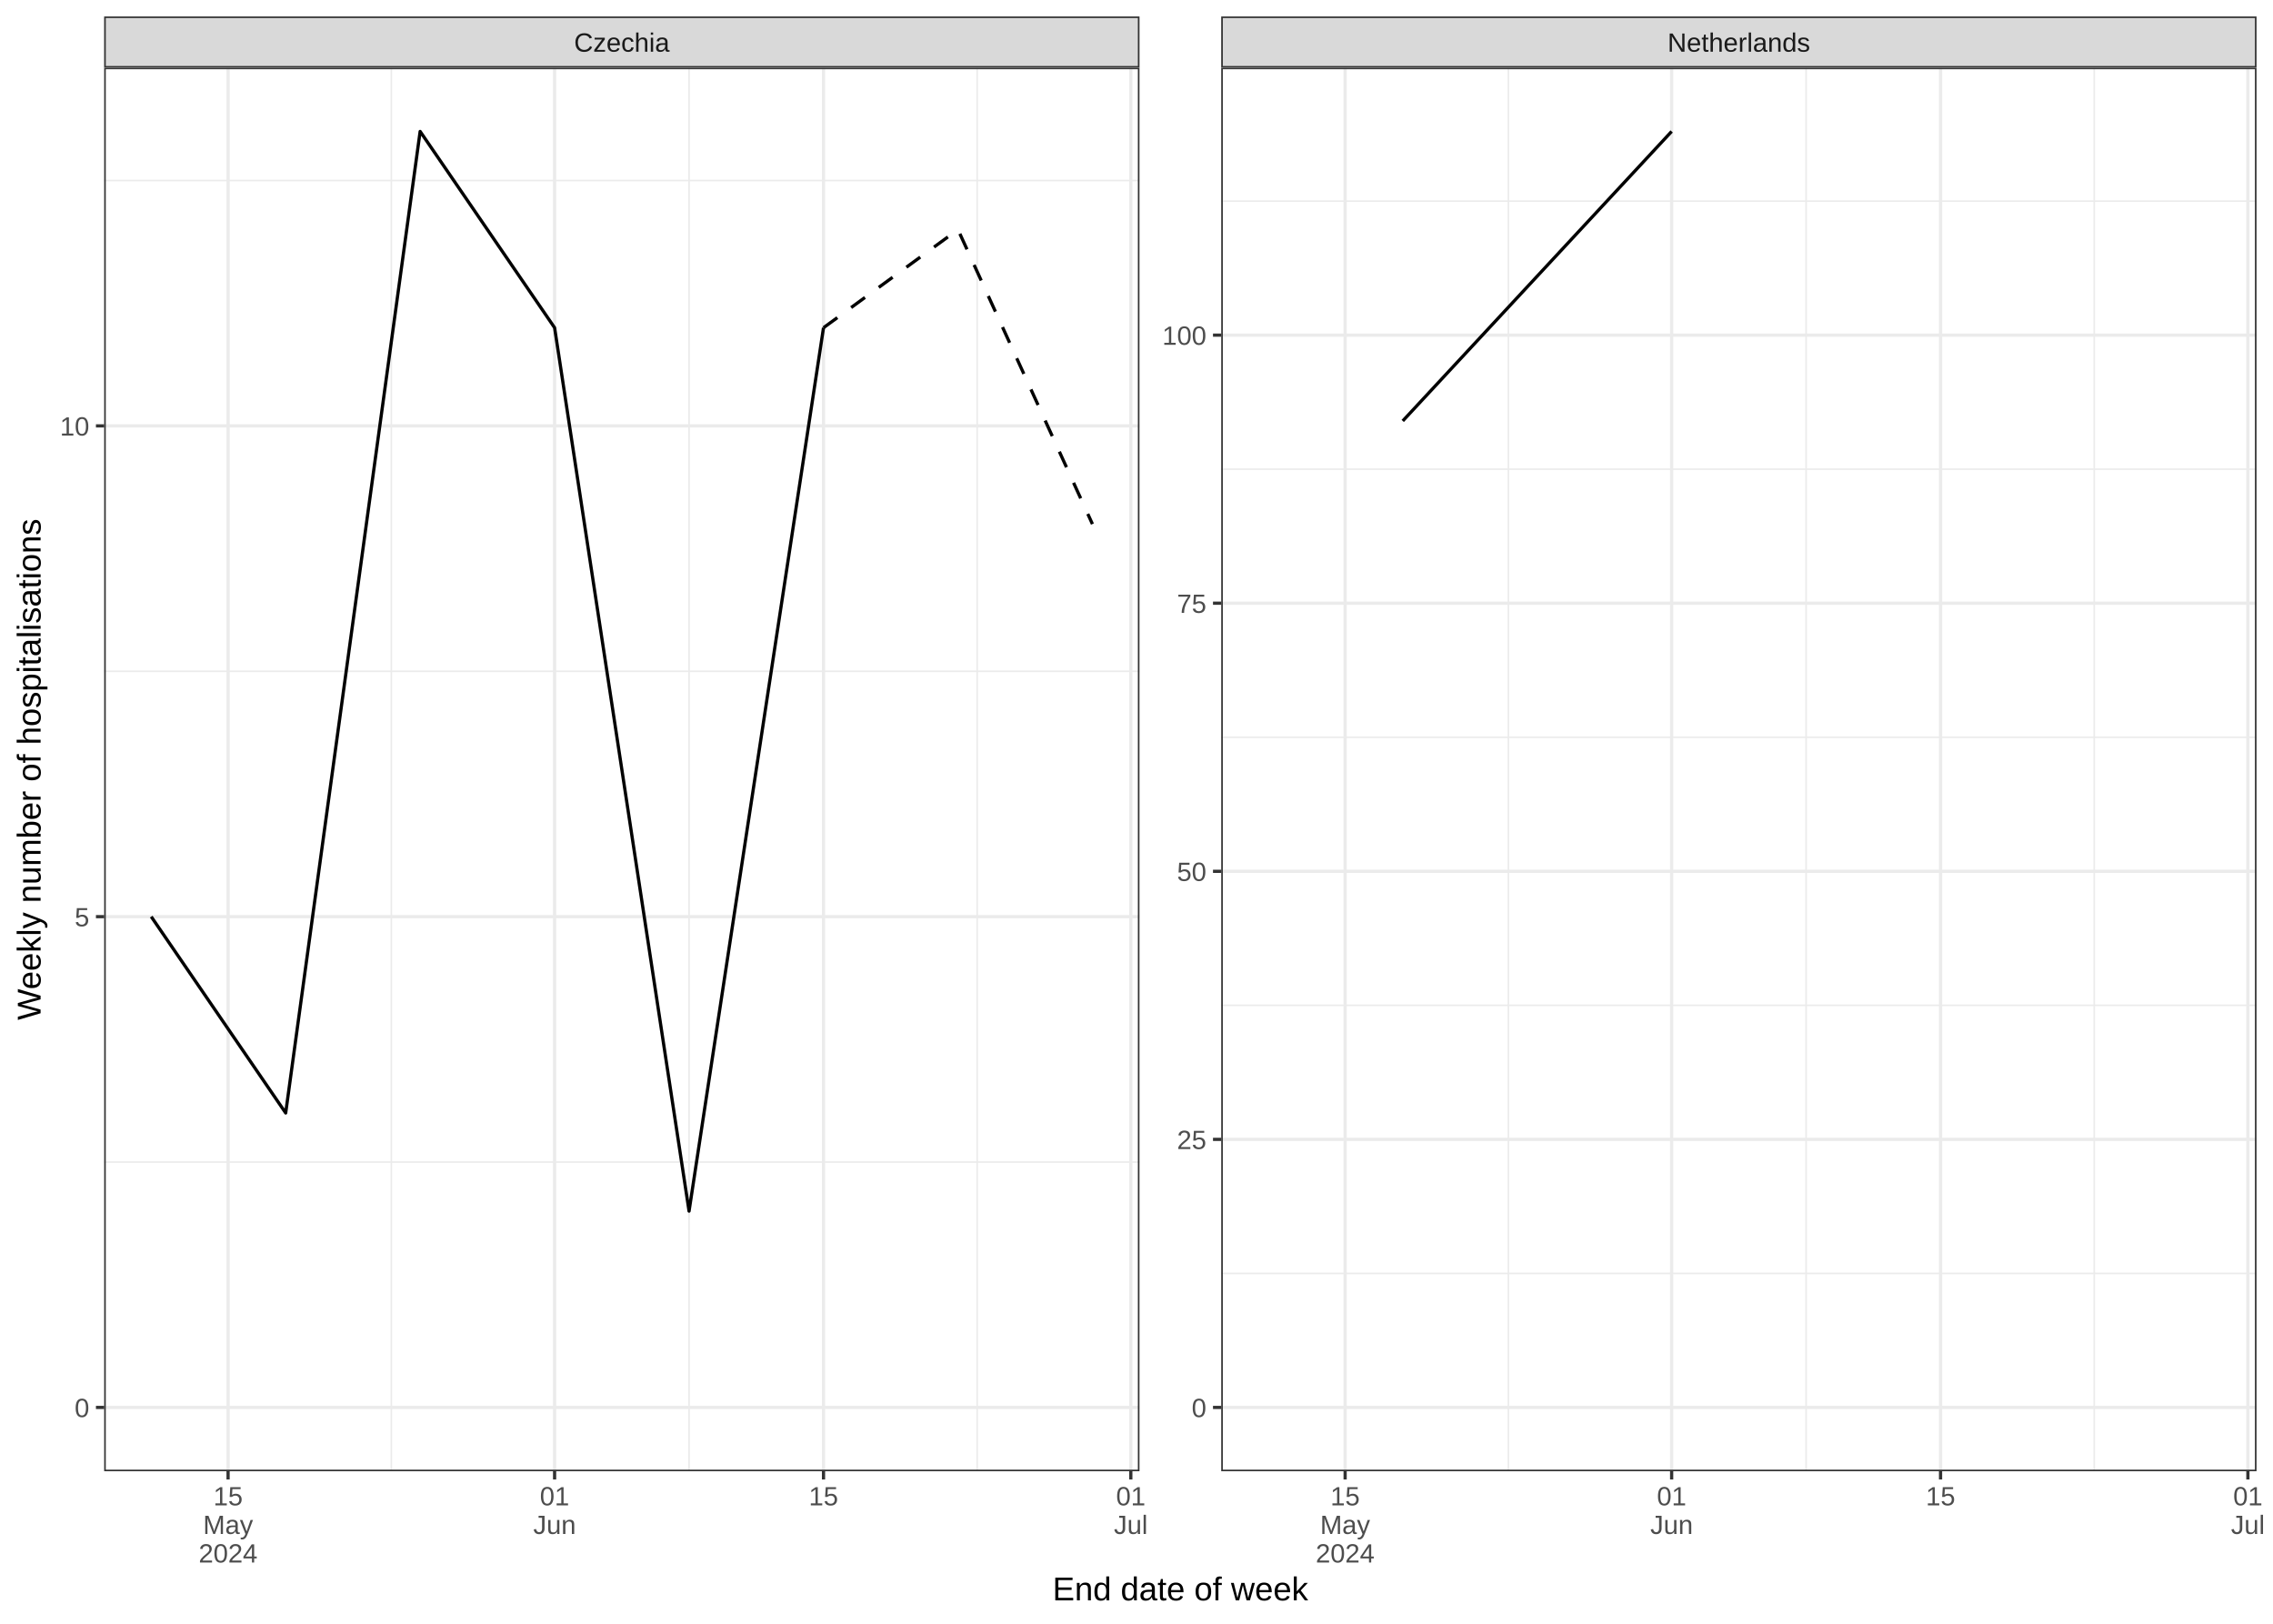
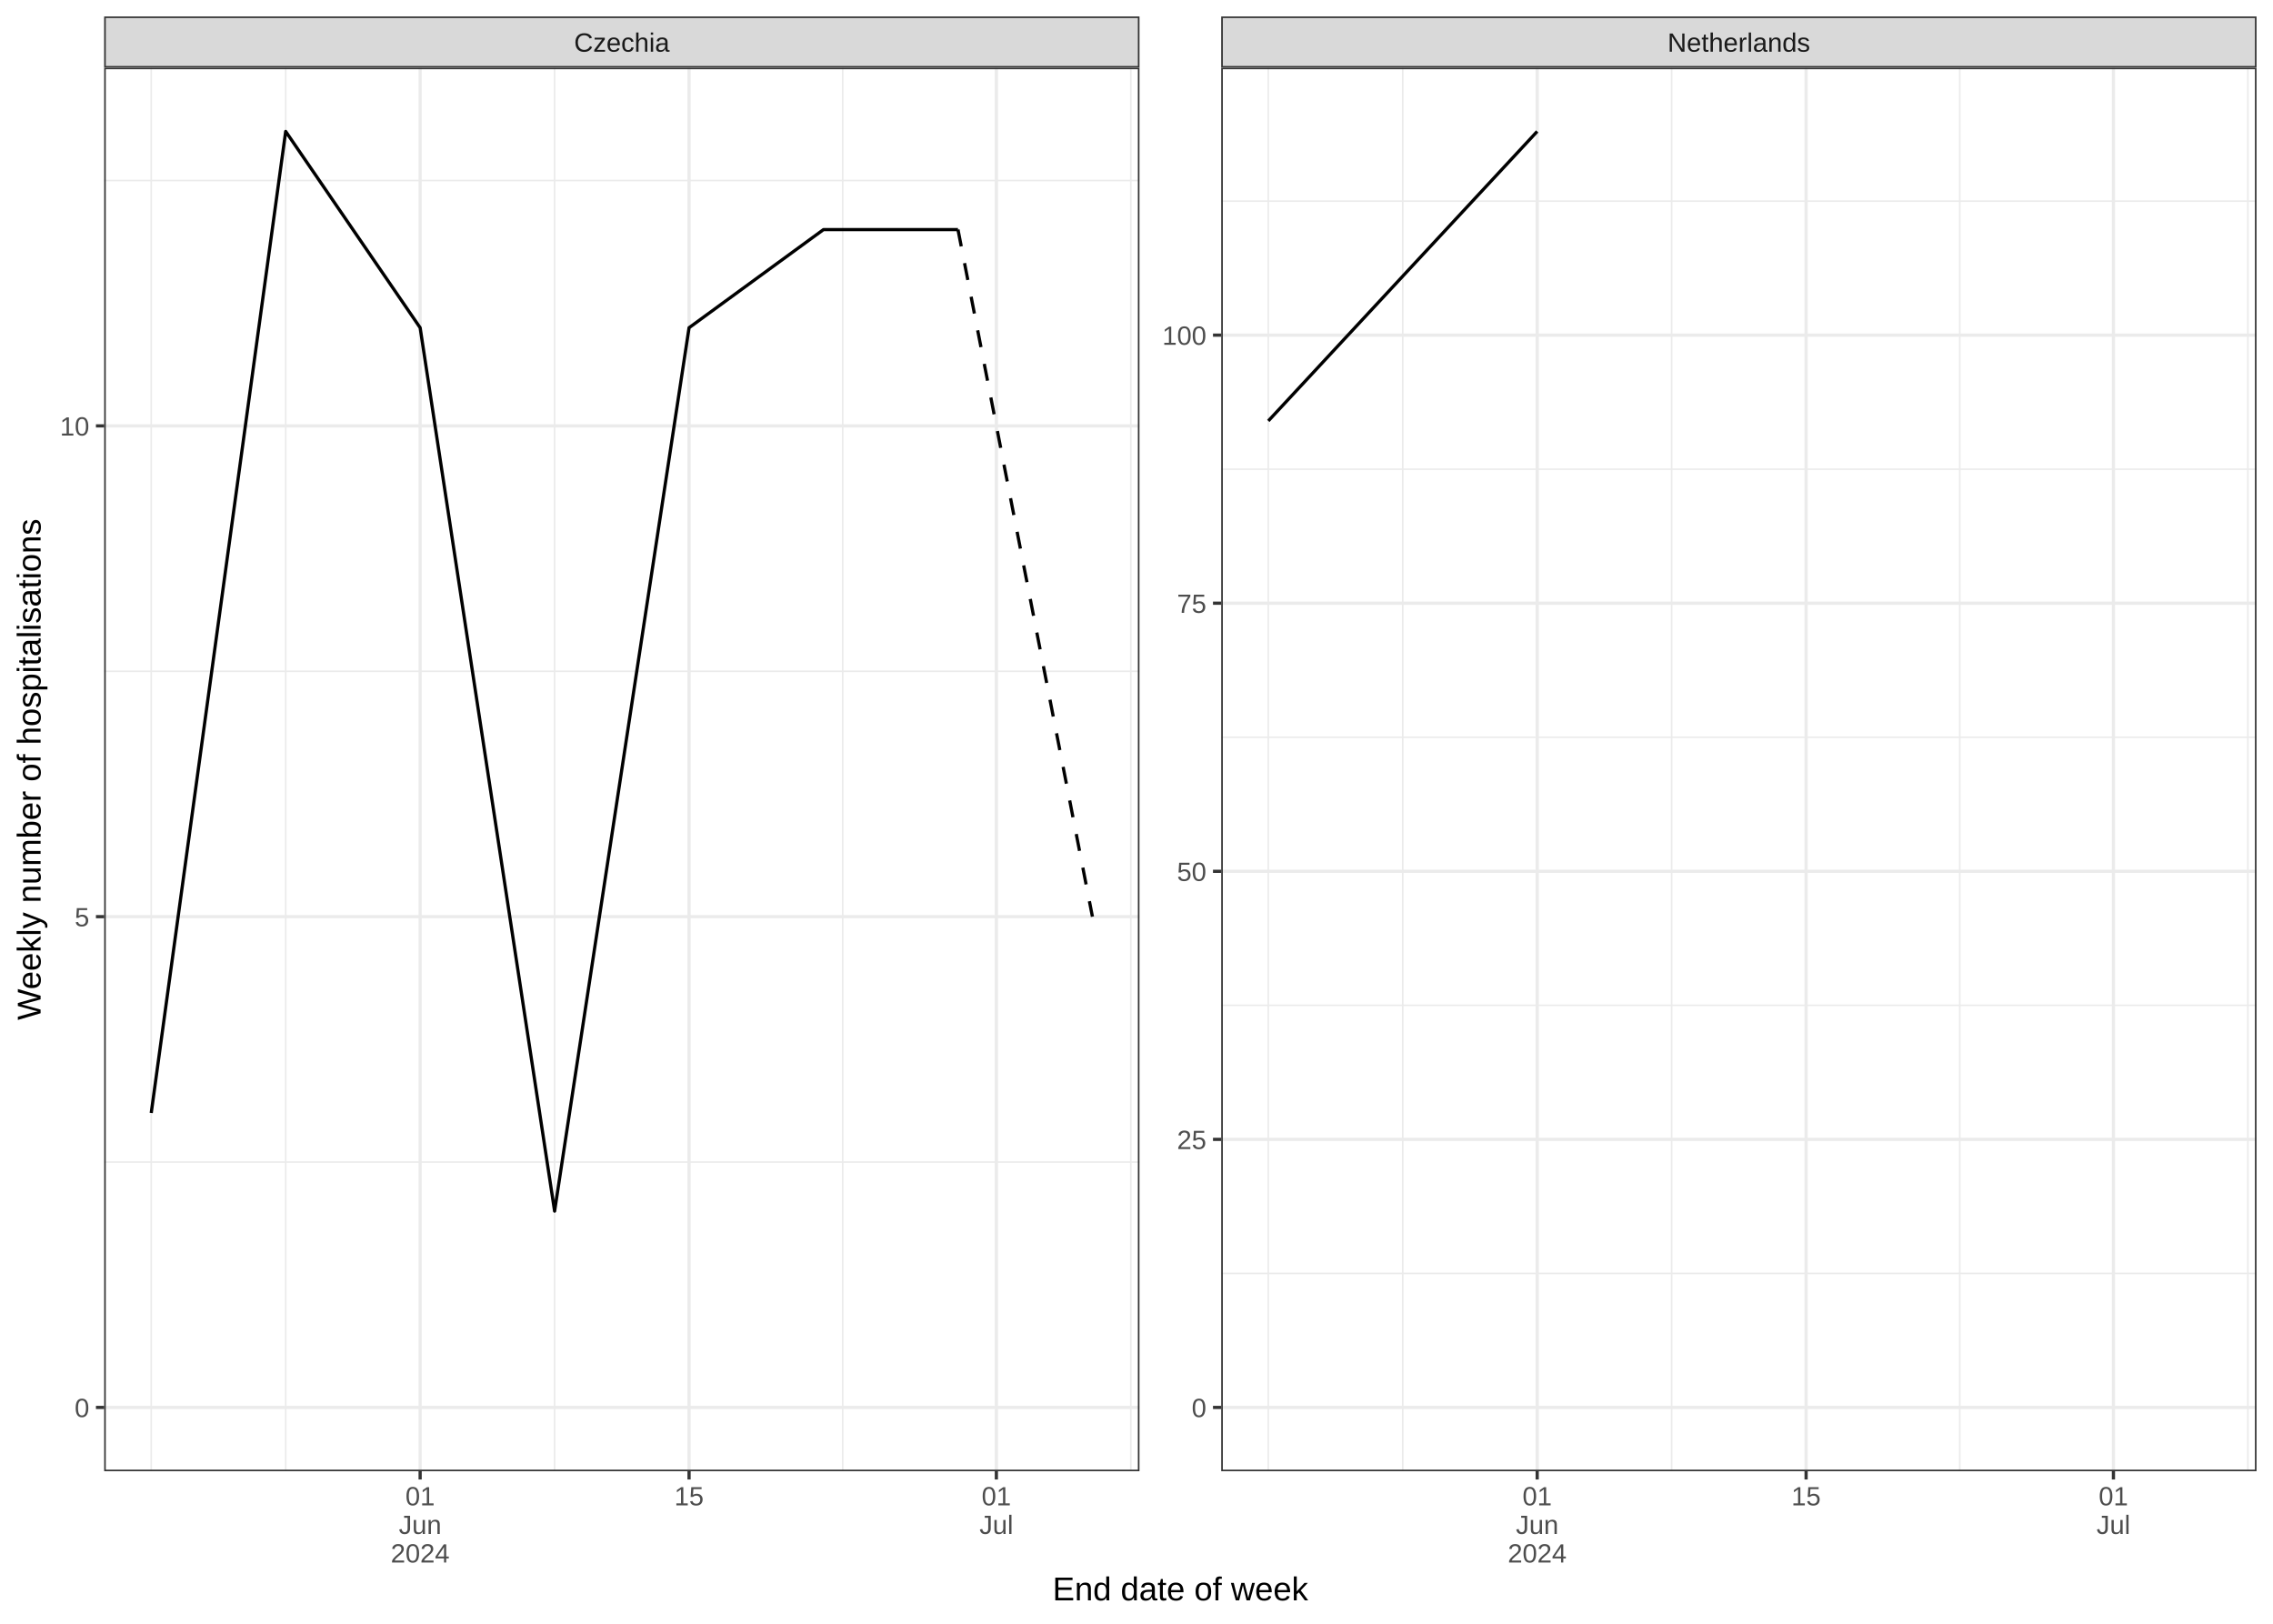
<svg xmlns="http://www.w3.org/2000/svg" class="svglite" width="756.00pt" height="540.00pt" viewBox="0 0 756.00 540.00">
  <defs>
    <style type="text/css">
    .svglite line, .svglite polyline, .svglite polygon, .svglite path, .svglite rect, .svglite circle {
      fill: none;
      stroke: #000000;
      stroke-linecap: round;
      stroke-linejoin: round;
      stroke-miterlimit: 10.00;
    }
    .svglite text {
      white-space: pre;
    }
  </style>
  </defs>
  <rect width="100%" height="100%" style="stroke: none; fill: #FFFFFF;" />
  <defs>
    <clipPath id="cpMC4wMHw3NTYuMDB8MC4wMHw1NDAuMDA=">
      <rect x="0.00" y="0.00" width="756.00" height="540.00" />
    </clipPath>
  </defs>
  <g clip-path="url(#cpMC4wMHw3NTYuMDB8MC4wMHw1NDAuMDA=)">
    <rect x="0.00" y="0.00" width="756.00" height="540.00" style="stroke-width: 1.07; stroke: #FFFFFF; fill: #FFFFFF;" />
  </g>
  <defs>
    <clipPath id="cpMzQuNjV8Mzc4Ljk5fDIyLjQ5fDQ4OS4yOQ==">
      <rect x="34.65" y="22.49" width="344.34" height="466.80" />
    </clipPath>
  </defs>
  <g clip-path="url(#cpMzQuNjV8Mzc4Ljk5fDIyLjQ5fDQ4OS4yOQ==)">
    <rect x="34.65" y="22.49" width="344.34" height="466.80" style="stroke-width: 1.07; stroke: none; fill: #FFFFFF;" />
    <polyline points="34.65,386.46 378.99,386.46 " style="stroke-width: 0.53; stroke: #EBEBEB; stroke-linecap: butt;" />
    <polyline points="34.65,223.25 378.99,223.25 " style="stroke-width: 0.53; stroke: #EBEBEB; stroke-linecap: butt;" />
    <polyline points="34.65,60.03 378.99,60.03 " style="stroke-width: 0.53; stroke: #EBEBEB; stroke-linecap: butt;" />
-     <polyline points="130.16,489.29 130.16,22.49 " style="stroke-width: 0.53; stroke: #EBEBEB; stroke-linecap: butt;" />
-     <polyline points="229.18,489.29 229.18,22.49 " style="stroke-width: 0.53; stroke: #EBEBEB; stroke-linecap: butt;" />
-     <polyline points="325.01,489.29 325.01,22.49 " style="stroke-width: 0.53; stroke: #EBEBEB; stroke-linecap: butt;" />
+     <polyline points="50.30,489.29 50.30,22.49 " style="stroke-width: 0.53; stroke: #EBEBEB; stroke-linecap: butt;" />
+     <polyline points="95.02,489.29 95.02,22.49 " style="stroke-width: 0.53; stroke: #EBEBEB; stroke-linecap: butt;" />
+     <polyline points="184.46,489.29 184.46,22.49 " style="stroke-width: 0.53; stroke: #EBEBEB; stroke-linecap: butt;" />
+     <polyline points="280.29,489.29 280.29,22.49 " style="stroke-width: 0.53; stroke: #EBEBEB; stroke-linecap: butt;" />
+     <polyline points="376.11,489.29 376.11,22.49 " style="stroke-width: 0.53; stroke: #EBEBEB; stroke-linecap: butt;" />
    <polyline points="34.65,468.07 378.99,468.07 " style="stroke-width: 1.07; stroke: #EBEBEB; stroke-linecap: butt;" />
    <polyline points="34.65,304.85 378.99,304.85 " style="stroke-width: 1.07; stroke: #EBEBEB; stroke-linecap: butt;" />
    <polyline points="34.65,141.64 378.99,141.64 " style="stroke-width: 1.07; stroke: #EBEBEB; stroke-linecap: butt;" />
-     <polyline points="75.86,489.29 75.86,22.49 " style="stroke-width: 1.07; stroke: #EBEBEB; stroke-linecap: butt;" />
-     <polyline points="184.46,489.29 184.46,22.49 " style="stroke-width: 1.07; stroke: #EBEBEB; stroke-linecap: butt;" />
-     <polyline points="273.90,489.29 273.90,22.49 " style="stroke-width: 1.07; stroke: #EBEBEB; stroke-linecap: butt;" />
-     <polyline points="376.11,489.29 376.11,22.49 " style="stroke-width: 1.07; stroke: #EBEBEB; stroke-linecap: butt;" />
-     <polyline points="50.30,304.85 95.02,370.14 139.74,43.71 184.46,108.99 229.18,402.78 273.90,108.99 " style="stroke-width: 1.07; stroke-linecap: butt;" />
-     <polyline points="273.90,108.99 318.62,76.35 363.34,174.28 " style="stroke-width: 1.07; stroke-dasharray: 5.69,5.69; stroke-linecap: butt;" />
+     <polyline points="139.74,489.29 139.74,22.49 " style="stroke-width: 1.07; stroke: #EBEBEB; stroke-linecap: butt;" />
+     <polyline points="229.18,489.29 229.18,22.49 " style="stroke-width: 1.07; stroke: #EBEBEB; stroke-linecap: butt;" />
+     <polyline points="331.39,489.29 331.39,22.49 " style="stroke-width: 1.07; stroke: #EBEBEB; stroke-linecap: butt;" />
+     <polyline points="50.30,370.14 95.02,43.71 139.74,108.99 184.46,402.78 229.18,108.99 273.90,76.35 318.62,76.35 " style="stroke-width: 1.07; stroke-linecap: butt;" />
+     <polyline points="318.62,76.35 363.34,304.85 " style="stroke-width: 1.07; stroke-dasharray: 5.69,5.69; stroke-linecap: butt;" />
    <rect x="34.65" y="22.49" width="344.34" height="466.80" style="stroke-width: 1.07; stroke: #333333;" />
  </g>
  <g clip-path="url(#cpMC4wMHw3NTYuMDB8MC4wMHw1NDAuMDA=)">
</g>
  <defs>
    <clipPath id="cpNDA2LjE4fDc1MC41MnwyMi40OXw0ODkuMjk=">
      <rect x="406.18" y="22.49" width="344.34" height="466.80" />
    </clipPath>
  </defs>
  <g clip-path="url(#cpNDA2LjE4fDc1MC41MnwyMi40OXw0ODkuMjk=)">
    <rect x="406.18" y="22.49" width="344.34" height="466.80" style="stroke-width: 1.07; stroke: none; fill: #FFFFFF;" />
    <polyline points="406.18,423.49 750.52,423.49 " style="stroke-width: 0.53; stroke: #EBEBEB; stroke-linecap: butt;" />
    <polyline points="406.18,334.34 750.52,334.34 " style="stroke-width: 0.53; stroke: #EBEBEB; stroke-linecap: butt;" />
    <polyline points="406.18,245.19 750.52,245.19 " style="stroke-width: 0.53; stroke: #EBEBEB; stroke-linecap: butt;" />
    <polyline points="406.18,156.04 750.52,156.04 " style="stroke-width: 0.53; stroke: #EBEBEB; stroke-linecap: butt;" />
    <polyline points="406.18,66.89 750.52,66.89 " style="stroke-width: 0.53; stroke: #EBEBEB; stroke-linecap: butt;" />
-     <polyline points="501.69,489.29 501.69,22.49 " style="stroke-width: 0.53; stroke: #EBEBEB; stroke-linecap: butt;" />
-     <polyline points="600.71,489.29 600.71,22.49 " style="stroke-width: 0.53; stroke: #EBEBEB; stroke-linecap: butt;" />
-     <polyline points="696.54,489.29 696.54,22.49 " style="stroke-width: 0.53; stroke: #EBEBEB; stroke-linecap: butt;" />
+     <polyline points="421.83,489.29 421.83,22.49 " style="stroke-width: 0.53; stroke: #EBEBEB; stroke-linecap: butt;" />
+     <polyline points="466.55,489.29 466.55,22.49 " style="stroke-width: 0.53; stroke: #EBEBEB; stroke-linecap: butt;" />
+     <polyline points="555.99,489.29 555.99,22.49 " style="stroke-width: 0.53; stroke: #EBEBEB; stroke-linecap: butt;" />
+     <polyline points="651.82,489.29 651.82,22.49 " style="stroke-width: 0.53; stroke: #EBEBEB; stroke-linecap: butt;" />
+     <polyline points="747.65,489.29 747.65,22.49 " style="stroke-width: 0.53; stroke: #EBEBEB; stroke-linecap: butt;" />
    <polyline points="406.18,468.07 750.52,468.07 " style="stroke-width: 1.07; stroke: #EBEBEB; stroke-linecap: butt;" />
    <polyline points="406.18,378.92 750.52,378.92 " style="stroke-width: 1.07; stroke: #EBEBEB; stroke-linecap: butt;" />
    <polyline points="406.18,289.77 750.52,289.77 " style="stroke-width: 1.07; stroke: #EBEBEB; stroke-linecap: butt;" />
    <polyline points="406.18,200.61 750.52,200.61 " style="stroke-width: 1.07; stroke: #EBEBEB; stroke-linecap: butt;" />
    <polyline points="406.18,111.46 750.52,111.46 " style="stroke-width: 1.07; stroke: #EBEBEB; stroke-linecap: butt;" />
-     <polyline points="447.39,489.29 447.39,22.49 " style="stroke-width: 1.07; stroke: #EBEBEB; stroke-linecap: butt;" />
-     <polyline points="555.99,489.29 555.99,22.49 " style="stroke-width: 1.07; stroke: #EBEBEB; stroke-linecap: butt;" />
-     <polyline points="645.43,489.29 645.43,22.49 " style="stroke-width: 1.07; stroke: #EBEBEB; stroke-linecap: butt;" />
-     <polyline points="747.65,489.29 747.65,22.49 " style="stroke-width: 1.07; stroke: #EBEBEB; stroke-linecap: butt;" />
-     <polyline points="466.55,139.99 555.99,43.71 " style="stroke-width: 1.07; stroke-linecap: butt;" />
+     <polyline points="511.27,489.29 511.27,22.49 " style="stroke-width: 1.07; stroke: #EBEBEB; stroke-linecap: butt;" />
+     <polyline points="600.71,489.29 600.71,22.49 " style="stroke-width: 1.07; stroke: #EBEBEB; stroke-linecap: butt;" />
+     <polyline points="702.93,489.29 702.93,22.49 " style="stroke-width: 1.07; stroke: #EBEBEB; stroke-linecap: butt;" />
+     <polyline points="421.83,139.99 511.27,43.71 " style="stroke-width: 1.07; stroke-linecap: butt;" />
    <rect x="406.18" y="22.49" width="344.34" height="466.80" style="stroke-width: 1.07; stroke: #333333;" />
  </g>
  <g clip-path="url(#cpMC4wMHw3NTYuMDB8MC4wMHw1NDAuMDA=)">
</g>
  <defs>
    <clipPath id="cpMzQuNjV8Mzc4Ljk5fDUuNDh8MjIuNDk=">
      <rect x="34.65" y="5.48" width="344.34" height="17.01" />
    </clipPath>
  </defs>
  <g clip-path="url(#cpMzQuNjV8Mzc4Ljk5fDUuNDh8MjIuNDk=)">
    <rect x="34.65" y="5.48" width="344.34" height="17.01" style="stroke-width: 1.07; stroke: #333333; fill: #D9D9D9;" />
    <text x="206.82" y="17.19" text-anchor="middle" style="font-size: 8.80px;fill: #1A1A1A; font-family: &quot;Liberation Sans&quot;;" textLength="34.42px" lengthAdjust="spacingAndGlyphs">Czechia</text>
  </g>
  <g clip-path="url(#cpMC4wMHw3NTYuMDB8MC4wMHw1NDAuMDA=)">
</g>
  <defs>
    <clipPath id="cpNDA2LjE4fDc1MC41Mnw1LjQ4fDIyLjQ5">
      <rect x="406.18" y="5.48" width="344.34" height="17.01" />
    </clipPath>
  </defs>
  <g clip-path="url(#cpNDA2LjE4fDc1MC41Mnw1LjQ4fDIyLjQ5)">
    <rect x="406.18" y="5.48" width="344.34" height="17.01" style="stroke-width: 1.07; stroke: #333333; fill: #D9D9D9;" />
    <text x="578.35" y="17.19" text-anchor="middle" style="font-size: 8.80px;fill: #1A1A1A; font-family: &quot;Liberation Sans&quot;;" textLength="53.63px" lengthAdjust="spacingAndGlyphs">Netherlands</text>
  </g>
  <g clip-path="url(#cpMC4wMHw3NTYuMDB8MC4wMHw1NDAuMDA=)">
-     <polyline points="75.86,492.03 75.86,489.29 " style="stroke-width: 1.07; stroke: #333333; stroke-linecap: butt;" />
-     <polyline points="184.46,492.03 184.46,489.29 " style="stroke-width: 1.07; stroke: #333333; stroke-linecap: butt;" />
-     <polyline points="273.90,492.03 273.90,489.29 " style="stroke-width: 1.07; stroke: #333333; stroke-linecap: butt;" />
-     <polyline points="376.11,492.03 376.11,489.29 " style="stroke-width: 1.07; stroke: #333333; stroke-linecap: butt;" />
-     <text x="75.86" y="500.63" text-anchor="middle" style="font-size: 8.80px;fill: #4D4D4D; font-family: &quot;Liberation Sans&quot;;" textLength="11.19px" lengthAdjust="spacingAndGlyphs">15</text>
-     <text x="75.86" y="510.14" text-anchor="middle" style="font-size: 8.80px;fill: #4D4D4D; font-family: &quot;Liberation Sans&quot;;" textLength="18.19px" lengthAdjust="spacingAndGlyphs">May</text>
-     <text x="75.86" y="519.64" text-anchor="middle" style="font-size: 8.80px;fill: #4D4D4D; font-family: &quot;Liberation Sans&quot;;" textLength="22.38px" lengthAdjust="spacingAndGlyphs">2024</text>
-     <text x="184.46" y="500.63" text-anchor="middle" style="font-size: 8.80px;fill: #4D4D4D; font-family: &quot;Liberation Sans&quot;;" textLength="11.19px" lengthAdjust="spacingAndGlyphs">01</text>
-     <text x="184.46" y="510.14" text-anchor="middle" style="font-size: 8.80px;fill: #4D4D4D; font-family: &quot;Liberation Sans&quot;;" textLength="13.74px" lengthAdjust="spacingAndGlyphs">Jun</text>
-     <text x="273.90" y="500.63" text-anchor="middle" style="font-size: 8.80px;fill: #4D4D4D; font-family: &quot;Liberation Sans&quot;;" textLength="11.19px" lengthAdjust="spacingAndGlyphs">15</text>
-     <text x="376.11" y="500.63" text-anchor="middle" style="font-size: 8.80px;fill: #4D4D4D; font-family: &quot;Liberation Sans&quot;;" textLength="11.19px" lengthAdjust="spacingAndGlyphs">01</text>
-     <text x="376.11" y="510.14" text-anchor="middle" style="font-size: 8.80px;fill: #4D4D4D; font-family: &quot;Liberation Sans&quot;;" textLength="10.61px" lengthAdjust="spacingAndGlyphs">Jul</text>
-     <polyline points="447.39,492.03 447.39,489.29 " style="stroke-width: 1.07; stroke: #333333; stroke-linecap: butt;" />
-     <polyline points="555.99,492.03 555.99,489.29 " style="stroke-width: 1.07; stroke: #333333; stroke-linecap: butt;" />
-     <polyline points="645.43,492.03 645.43,489.29 " style="stroke-width: 1.07; stroke: #333333; stroke-linecap: butt;" />
-     <polyline points="747.65,492.03 747.65,489.29 " style="stroke-width: 1.07; stroke: #333333; stroke-linecap: butt;" />
-     <text x="447.39" y="500.63" text-anchor="middle" style="font-size: 8.80px;fill: #4D4D4D; font-family: &quot;Liberation Sans&quot;;" textLength="11.19px" lengthAdjust="spacingAndGlyphs">15</text>
-     <text x="447.39" y="510.14" text-anchor="middle" style="font-size: 8.80px;fill: #4D4D4D; font-family: &quot;Liberation Sans&quot;;" textLength="18.19px" lengthAdjust="spacingAndGlyphs">May</text>
-     <text x="447.39" y="519.64" text-anchor="middle" style="font-size: 8.80px;fill: #4D4D4D; font-family: &quot;Liberation Sans&quot;;" textLength="22.38px" lengthAdjust="spacingAndGlyphs">2024</text>
-     <text x="555.99" y="500.63" text-anchor="middle" style="font-size: 8.80px;fill: #4D4D4D; font-family: &quot;Liberation Sans&quot;;" textLength="11.19px" lengthAdjust="spacingAndGlyphs">01</text>
-     <text x="555.99" y="510.14" text-anchor="middle" style="font-size: 8.80px;fill: #4D4D4D; font-family: &quot;Liberation Sans&quot;;" textLength="13.74px" lengthAdjust="spacingAndGlyphs">Jun</text>
-     <text x="645.43" y="500.63" text-anchor="middle" style="font-size: 8.80px;fill: #4D4D4D; font-family: &quot;Liberation Sans&quot;;" textLength="11.19px" lengthAdjust="spacingAndGlyphs">15</text>
-     <text x="747.65" y="500.63" text-anchor="middle" style="font-size: 8.80px;fill: #4D4D4D; font-family: &quot;Liberation Sans&quot;;" textLength="11.19px" lengthAdjust="spacingAndGlyphs">01</text>
-     <text x="747.65" y="510.14" text-anchor="middle" style="font-size: 8.80px;fill: #4D4D4D; font-family: &quot;Liberation Sans&quot;;" textLength="10.61px" lengthAdjust="spacingAndGlyphs">Jul</text>
+     <polyline points="139.74,492.03 139.74,489.29 " style="stroke-width: 1.07; stroke: #333333; stroke-linecap: butt;" />
+     <polyline points="229.18,492.03 229.18,489.29 " style="stroke-width: 1.07; stroke: #333333; stroke-linecap: butt;" />
+     <polyline points="331.39,492.03 331.39,489.29 " style="stroke-width: 1.07; stroke: #333333; stroke-linecap: butt;" />
+     <text x="139.74" y="500.63" text-anchor="middle" style="font-size: 8.80px;fill: #4D4D4D; font-family: &quot;Liberation Sans&quot;;" textLength="11.19px" lengthAdjust="spacingAndGlyphs">01</text>
+     <text x="139.74" y="510.14" text-anchor="middle" style="font-size: 8.80px;fill: #4D4D4D; font-family: &quot;Liberation Sans&quot;;" textLength="13.74px" lengthAdjust="spacingAndGlyphs">Jun</text>
+     <text x="139.74" y="519.64" text-anchor="middle" style="font-size: 8.80px;fill: #4D4D4D; font-family: &quot;Liberation Sans&quot;;" textLength="22.38px" lengthAdjust="spacingAndGlyphs">2024</text>
+     <text x="229.18" y="500.63" text-anchor="middle" style="font-size: 8.80px;fill: #4D4D4D; font-family: &quot;Liberation Sans&quot;;" textLength="11.19px" lengthAdjust="spacingAndGlyphs">15</text>
+     <text x="331.39" y="500.63" text-anchor="middle" style="font-size: 8.80px;fill: #4D4D4D; font-family: &quot;Liberation Sans&quot;;" textLength="11.19px" lengthAdjust="spacingAndGlyphs">01</text>
+     <text x="331.39" y="510.14" text-anchor="middle" style="font-size: 8.80px;fill: #4D4D4D; font-family: &quot;Liberation Sans&quot;;" textLength="10.61px" lengthAdjust="spacingAndGlyphs">Jul</text>
+     <polyline points="511.27,492.03 511.27,489.29 " style="stroke-width: 1.07; stroke: #333333; stroke-linecap: butt;" />
+     <polyline points="600.71,492.03 600.71,489.29 " style="stroke-width: 1.07; stroke: #333333; stroke-linecap: butt;" />
+     <polyline points="702.93,492.03 702.93,489.29 " style="stroke-width: 1.07; stroke: #333333; stroke-linecap: butt;" />
+     <text x="511.27" y="500.63" text-anchor="middle" style="font-size: 8.80px;fill: #4D4D4D; font-family: &quot;Liberation Sans&quot;;" textLength="11.19px" lengthAdjust="spacingAndGlyphs">01</text>
+     <text x="511.27" y="510.14" text-anchor="middle" style="font-size: 8.80px;fill: #4D4D4D; font-family: &quot;Liberation Sans&quot;;" textLength="13.74px" lengthAdjust="spacingAndGlyphs">Jun</text>
+     <text x="511.27" y="519.64" text-anchor="middle" style="font-size: 8.80px;fill: #4D4D4D; font-family: &quot;Liberation Sans&quot;;" textLength="22.38px" lengthAdjust="spacingAndGlyphs">2024</text>
+     <text x="600.71" y="500.63" text-anchor="middle" style="font-size: 8.80px;fill: #4D4D4D; font-family: &quot;Liberation Sans&quot;;" textLength="11.19px" lengthAdjust="spacingAndGlyphs">15</text>
+     <text x="702.93" y="500.63" text-anchor="middle" style="font-size: 8.80px;fill: #4D4D4D; font-family: &quot;Liberation Sans&quot;;" textLength="11.19px" lengthAdjust="spacingAndGlyphs">01</text>
+     <text x="702.93" y="510.14" text-anchor="middle" style="font-size: 8.80px;fill: #4D4D4D; font-family: &quot;Liberation Sans&quot;;" textLength="10.61px" lengthAdjust="spacingAndGlyphs">Jul</text>
    <text x="401.25" y="471.28" text-anchor="end" style="font-size: 8.80px;fill: #4D4D4D; font-family: &quot;Liberation Sans&quot;;" textLength="5.59px" lengthAdjust="spacingAndGlyphs">0</text>
    <text x="401.25" y="382.13" text-anchor="end" style="font-size: 8.80px;fill: #4D4D4D; font-family: &quot;Liberation Sans&quot;;" textLength="11.19px" lengthAdjust="spacingAndGlyphs">25</text>
    <text x="401.25" y="292.97" text-anchor="end" style="font-size: 8.80px;fill: #4D4D4D; font-family: &quot;Liberation Sans&quot;;" textLength="11.19px" lengthAdjust="spacingAndGlyphs">50</text>
    <text x="401.25" y="203.82" text-anchor="end" style="font-size: 8.80px;fill: #4D4D4D; font-family: &quot;Liberation Sans&quot;;" textLength="11.19px" lengthAdjust="spacingAndGlyphs">75</text>
    <text x="401.25" y="114.67" text-anchor="end" style="font-size: 8.80px;fill: #4D4D4D; font-family: &quot;Liberation Sans&quot;;" textLength="16.78px" lengthAdjust="spacingAndGlyphs">100</text>
    <polyline points="403.44,468.07 406.18,468.07 " style="stroke-width: 1.07; stroke: #333333; stroke-linecap: butt;" />
    <polyline points="403.44,378.92 406.18,378.92 " style="stroke-width: 1.07; stroke: #333333; stroke-linecap: butt;" />
    <polyline points="403.44,289.77 406.18,289.77 " style="stroke-width: 1.07; stroke: #333333; stroke-linecap: butt;" />
    <polyline points="403.44,200.61 406.18,200.61 " style="stroke-width: 1.07; stroke: #333333; stroke-linecap: butt;" />
    <polyline points="403.44,111.46 406.18,111.46 " style="stroke-width: 1.07; stroke: #333333; stroke-linecap: butt;" />
    <text x="29.72" y="471.28" text-anchor="end" style="font-size: 8.80px;fill: #4D4D4D; font-family: &quot;Liberation Sans&quot;;" textLength="5.59px" lengthAdjust="spacingAndGlyphs">0</text>
    <text x="29.72" y="308.06" text-anchor="end" style="font-size: 8.80px;fill: #4D4D4D; font-family: &quot;Liberation Sans&quot;;" textLength="5.59px" lengthAdjust="spacingAndGlyphs">5</text>
    <text x="29.72" y="144.85" text-anchor="end" style="font-size: 8.80px;fill: #4D4D4D; font-family: &quot;Liberation Sans&quot;;" textLength="11.19px" lengthAdjust="spacingAndGlyphs">10</text>
    <polyline points="31.91,468.07 34.65,468.07 " style="stroke-width: 1.07; stroke: #333333; stroke-linecap: butt;" />
    <polyline points="31.91,304.85 34.65,304.85 " style="stroke-width: 1.07; stroke: #333333; stroke-linecap: butt;" />
    <polyline points="31.91,141.64 34.65,141.64 " style="stroke-width: 1.07; stroke: #333333; stroke-linecap: butt;" />
    <text x="392.59" y="532.23" text-anchor="middle" style="font-size: 11.00px; font-family: &quot;Liberation Sans&quot;;" textLength="95.72px" lengthAdjust="spacingAndGlyphs">End date of week</text>
    <text transform="translate(13.50,255.89) rotate(-90)" text-anchor="middle" style="font-size: 11.00px; font-family: &quot;Liberation Sans&quot;;" textLength="189.66px" lengthAdjust="spacingAndGlyphs">Weekly number of hospitalisations</text>
  </g>
</svg>
